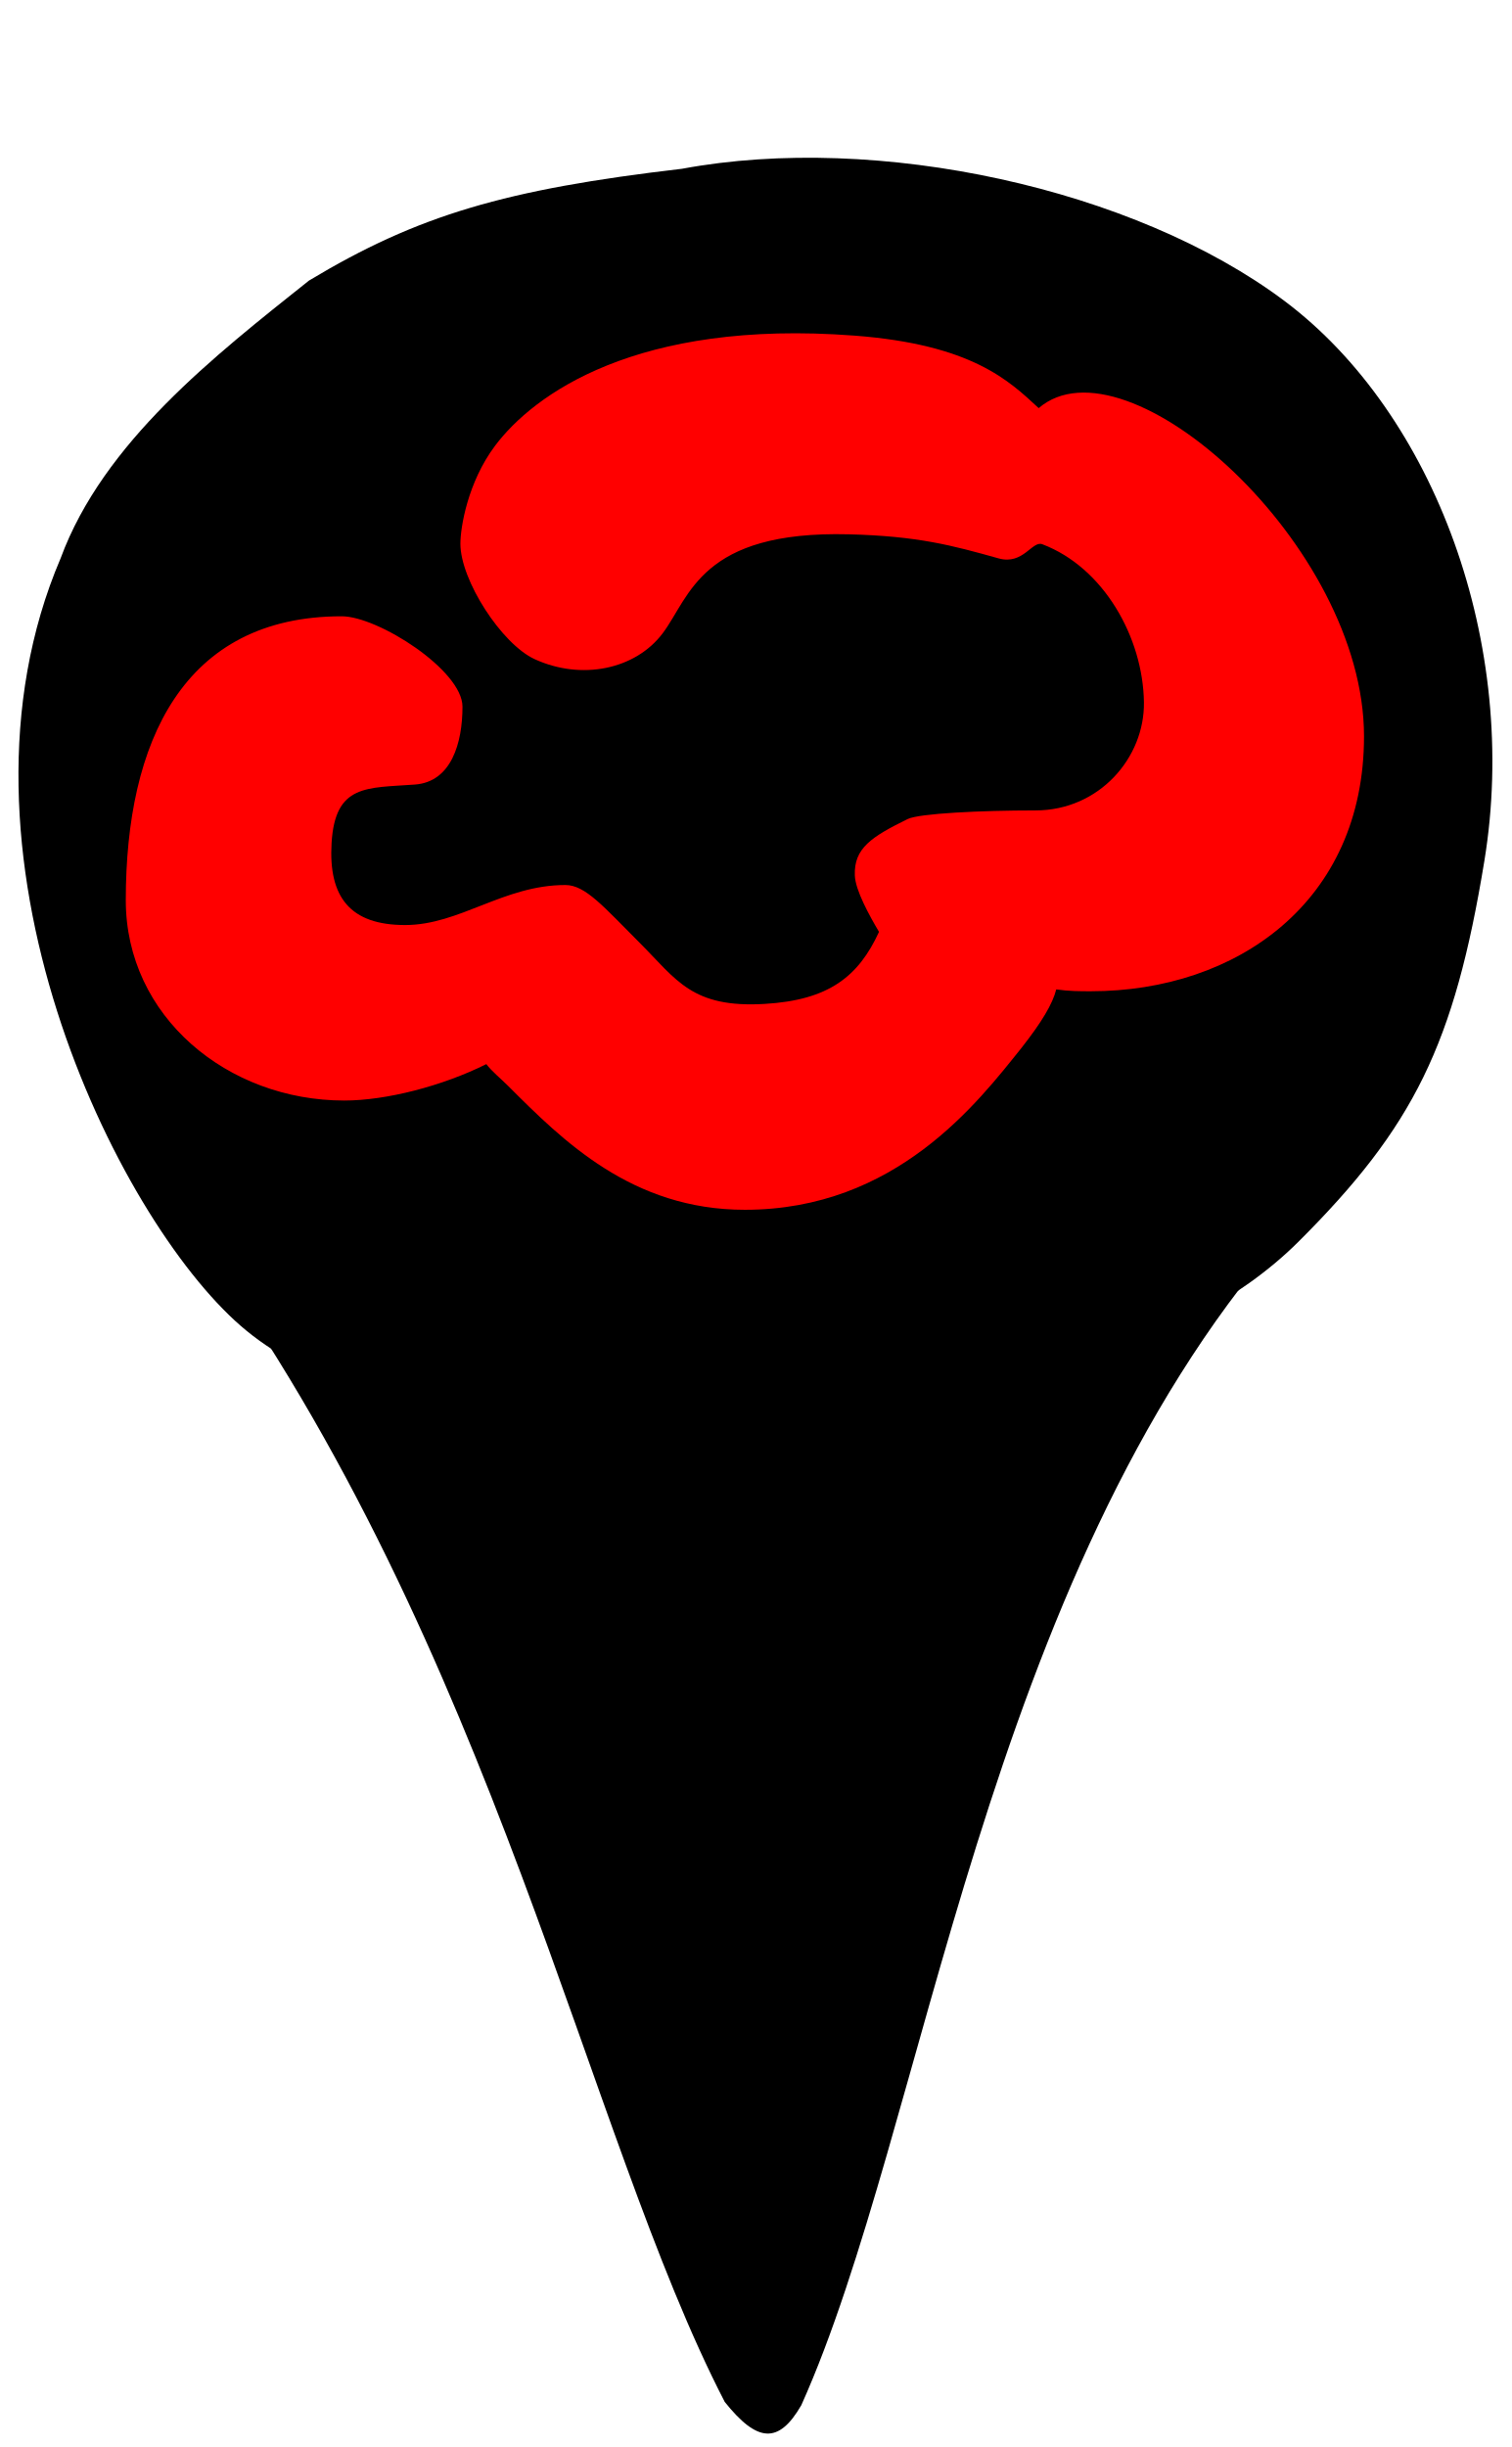
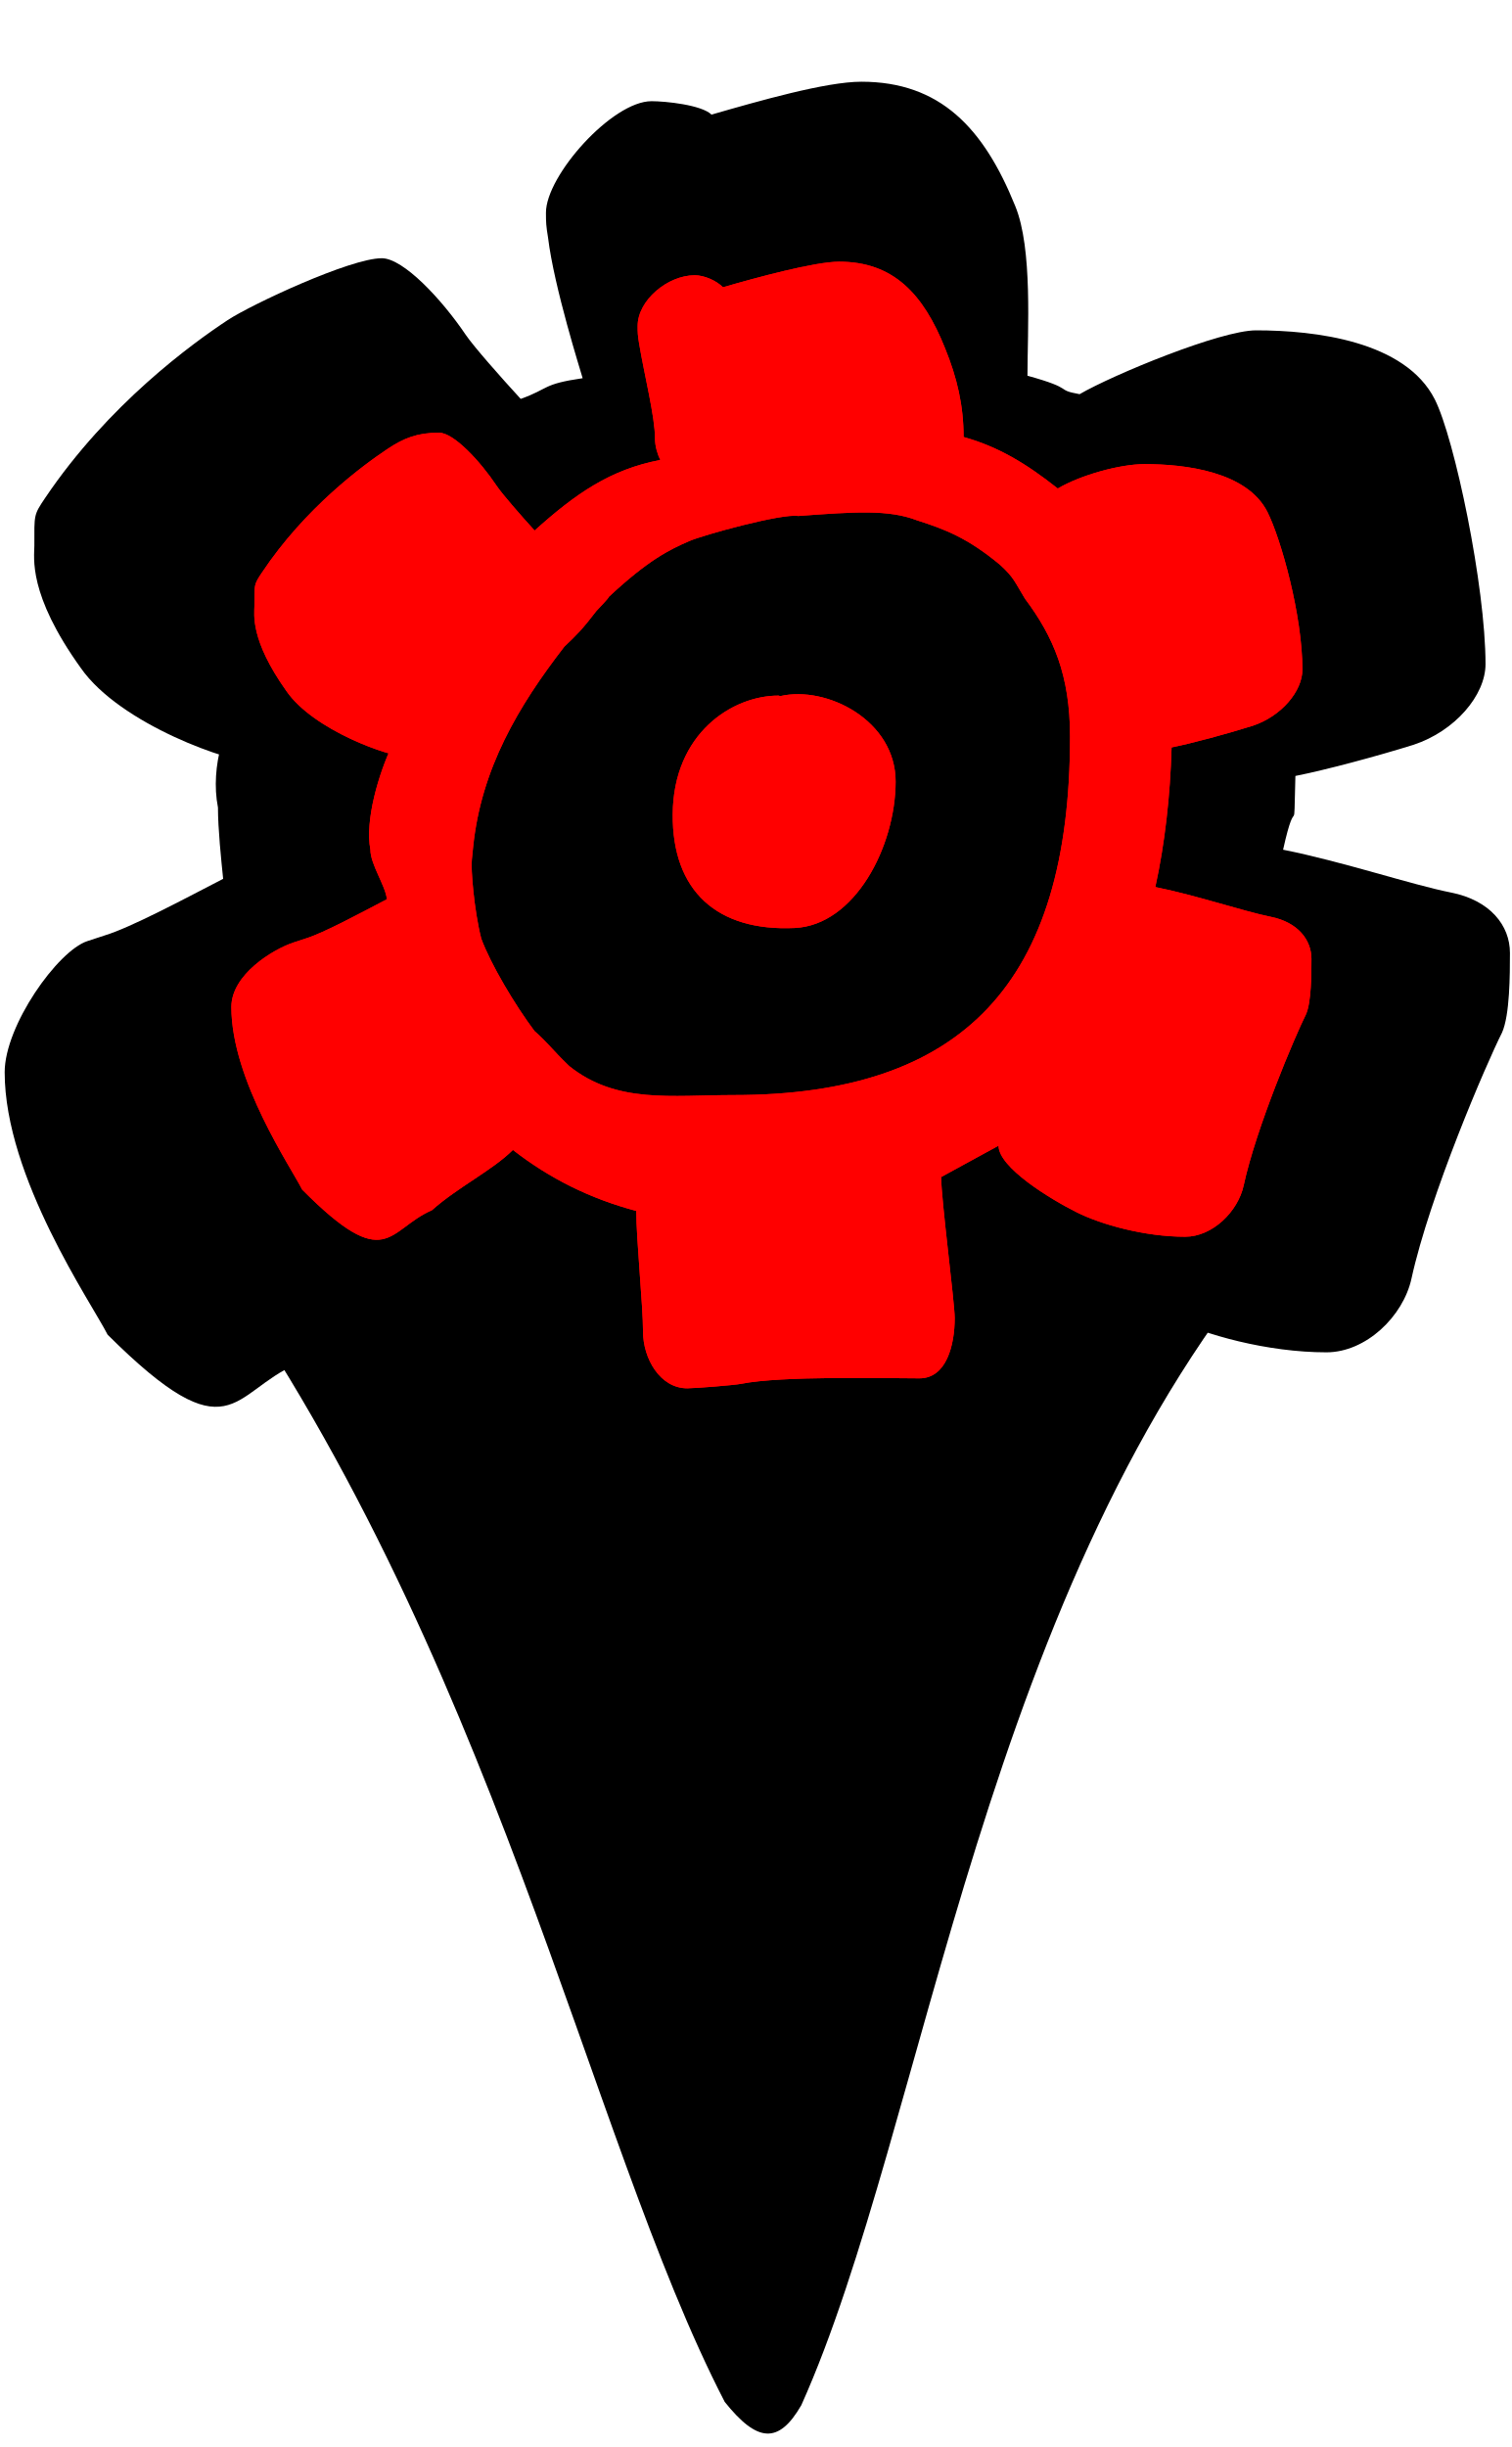
<svg xmlns="http://www.w3.org/2000/svg" version="1.1" width="42" height="68" id="svg3173">
  <defs id="defs3175" />
  <path style="fill:#000000" id="path145" d="M 5.529,34.509 C 13.779,45.848 16.286,59.292 20.143,66.747 c 0.896,1.12 1.492,1.192 2.128,0.092 C 25.757,59.076 27.338,43.89 35.609,34.392 26.483,39.383 3.489,24.31 5.529,34.509 z" />
-   <path style="fill:#000000;fill-opacity:1" id="path2993" d="M 8.586,7.798 C 11.619,5.974 14.051,5.264 18.956,4.69 c 5.422,-1.009 12.573,0.541 16.751,3.678 4.177,3.137 6.532,9.555 5.55,15.55 -0.837,5.111 -1.964,7.398 -5.182,10.602 -3.258,3.243 -9.448,4.666 -14.359,4.921 C 16.812,39.696 10.169,39.861 6.696,36.849 3.224,33.837 -1.786,23.637 1.685,15.514 2.873,12.291 5.964,9.888 8.586,7.798 z" />
  <text xml:space="preserve" style="font-size:22px;font-style:normal;font-variant:normal;font-weight:bold;font-stretch:normal;text-align:center;line-height:125%;letter-spacing:0px;word-spacing:0px;text-anchor:middle;fill:#000000;fill-opacity:1;stroke:none;font-family:Pecita;-inkscape-font-specification:Pecita Bold" x="-72.61" y="-16.36" id="text2991" transform="scale(1,-1)">
    <tspan id="tspan2993" x="-72.61" y="-16.36" />
  </text>
-   <g style="font-size:29.011px;font-style:normal;font-variant:normal;font-weight:bold;font-stretch:normal;text-align:center;line-height:125%;letter-spacing:0px;word-spacing:0px;text-anchor:middle;fill:#ff0000;fill-opacity:1;stroke:none;font-family:DIN Condensed;-inkscape-font-specification:DIN Condensed" id="text2995">
-     <path d="m 13.516,29.57 c 0.152,0.202 0.405,0.405 0.607,0.607 1.518,1.518 3.442,3.442 6.579,3.442 4.201,0 6.478,-2.986 7.693,-4.504 0.557,-0.709 0.86,-1.215 0.962,-1.62 0.354,0.051 0.658,0.051 0.962,0.051 4.049,0 7.592,-2.48 7.592,-7.086 0,-5.314 -6.611,-11.207 -9.042,-9.119 -0.822,-0.759 -1.849,-1.767 -5.129,-2.015 -6.056,-0.459 -8.918,1.645 -9.981,3.062 -0.759,1.012 -0.963,2.267 -0.963,2.722 0,1.012 1.145,2.786 2.065,3.208 1.3,0.596 2.801,0.289 3.56,-0.723 0.759,-1.012 1.05,-2.852 5.171,-2.747 1.924,0.049 2.881,0.31 4.162,0.669 0.687,0.192 0.932,-0.501 1.216,-0.393 1.704,0.646 2.799,2.589 2.824,4.392 0.021,1.541 -1.243,3.005 -3.014,3.005 -1.518,0 -3.234,0.083 -3.552,0.239 -1.012,0.497 -1.497,0.813 -1.469,1.568 0.015,0.415 0.406,1.117 0.672,1.568 -0.572,1.243 -1.394,1.897 -3.18,2.002 -2.021,0.119 -2.447,-0.673 -3.46,-1.686 -1.012,-1.012 -1.519,-1.618 -2.076,-1.618 -1.721,0 -2.937,1.112 -4.456,1.112 -1.518,0 -2.134,-0.766 -2.043,-2.282 0.099,-1.639 0.977,-1.523 2.318,-1.622 1.009,-0.075 1.32,-1.152 1.32,-2.164 0,-1.012 -2.345,-2.512 -3.357,-2.512 -4.403,0 -6.001,3.487 -6.001,7.89 0,3.239 2.834,5.567 6.073,5.567 1.164,0 2.733,-0.405 3.948,-1.012" style="font-size:50.611px;fill:#ff0000;font-family:Pecita;-inkscape-font-specification:Pecita" id="path3012" />
+   <path id="path3025" style="font-size:37.668px;font-style:normal;font-variant:normal;font-weight:bold;font-stretch:normal;text-align:center;line-height:125%;letter-spacing:0px;word-spacing:0px;text-anchor:middle;fill:#000000;fill-opacity:1;stroke:none;font-family:Pecita;-inkscape-font-specification:Pecita" d="m 30.692,36.189 c 0,0.866 0.702,-0.124 1.796,0.417 0.985,0.487 2.737,0.974 4.379,0.974 1.095,0 2.133,-0.994 2.364,-2.053 0.506,-2.311 2.078,-5.964 2.515,-6.83 0.219,-0.487 0.221,-1.622 0.221,-2.217 0,-0.758 -0.547,-1.462 -1.642,-1.678 -1.095,-0.217 -3.021,-0.864 -4.663,-1.189 0.383,-1.732 0.288,-0.101 0.342,-2.05 0.821,-0.162 2.244,-0.541 3.284,-0.866 1.149,-0.379 2,-1.375 2,-2.241 0,-2.165 -0.861,-6.273 -1.409,-7.356 -0.821,-1.624 -3.328,-1.92 -4.97,-1.92 -0.985,0 -3.972,1.233 -4.903,1.774 -0.714,-0.129 -0.081,-0.134 -1.449,-0.513 0,-1.245 0.151,-3.529 -0.342,-4.72 C 27.34,3.556 26.129,2.271 23.94,2.271 c -0.985,0 -2.851,0.536 -4.165,0.914 -0.274,-0.271 -1.283,-0.373 -1.666,-0.373 -1.095,0 -2.935,2.068 -2.935,3.097 0,0.271 0.004,0.368 0.058,0.693 0.169,1.391 0.916,3.739 0.962,3.908 -1.134,0.165 -0.918,0.288 -1.722,0.575 C 13.925,10.489 13.159,9.623 12.94,9.298 12.283,8.324 11.213,7.176 10.611,7.176 c -0.876,0 -3.624,1.285 -4.281,1.718 C 5.345,9.544 3.009,11.235 1.257,13.834 c -0.328,0.487 -0.302,0.464 -0.302,1.331 0,0.325 -0.188,1.339 1.29,3.397 1.095,1.57 4.168,2.644 4.934,2.644 0.737,-3.832 -1.578,-1.103 -1.121,1.235 0,0.596 0.089,1.44 0.144,1.981 -1.149,0.596 -2.572,1.353 -3.284,1.57 l -0.493,0.162 c -0.821,0.271 -2.295,2.344 -2.295,3.643 0,2.923 2.424,6.427 2.861,7.293 3.43,3.414 3.437,1.6 5.239,0.823 1.053,-0.929 2.449,-1.596 3.27,-2.408 1.478,1.137 2.701,2.804 4.562,3.291 0,1.137 0.274,3.79 0.274,4.818 0,1.083 0.692,2.267 1.786,2.267 0.328,0 1.904,-0.126 2.178,-0.18 1.642,-0.325 5.831,-0.219 7.199,-0.219 1.095,0 1.425,-1.327 1.425,-2.41 0,-0.596 -0.547,-4.764 -0.547,-5.63" />
+   <g transform="translate(1,0.6)" id="g3044" style="font-size:21.592px;font-style:normal;font-variant:normal;font-weight:bold;font-stretch:normal;text-align:center;line-height:125%;letter-spacing:0px;word-spacing:0px;text-anchor:middle;fill:#ff0000;fill-opacity:1;stroke:none;font-family:DIN Condensed;-inkscape-font-specification:DIN Condensed">
+     <path id="path3046" style="font-size:37.668px;fill:#ff0000;font-family:Pecita;-inkscape-font-specification:Pecita" d="m 20.638,18.73 c -1.285,0 -2.925,1.049 -2.941,3.297 -0.015,2.132 1.233,3.262 3.391,3.161 1.668,-0.078 2.801,-2.256 2.805,-4.064 0.004,-1.706 -1.918,-2.678 -3.206,-2.38 M 13.865,28.064 C 13.3,27.311 12.638,26.191 12.376,25.483 12.176,24.696 12.082,23.531 12.115,23.283 l 0.035,-0.344 c 0.222,-2.173 1.255,-3.913 2.536,-5.57 0.334,-0.316 0.502,-0.482 0.889,-0.989 0.023,-0.03 0.349,-0.359 0.349,-0.397 1.092,-1.017 1.67,-1.303 2.238,-1.549 0.38,-0.165 2.569,-0.771 3.021,-0.695 1.576,-0.116 2.51,-0.184 3.302,0.12 0.771,0.246 1.406,0.485 2.311,1.238 0.389,0.354 0.409,0.48 0.693,0.942 0.791,1.055 1.251,2.132 1.251,3.827 0,6.856 -2.984,9.965 -9.349,9.965 -1.733,0 -3.252,0.248 -4.57,-0.806 -0.527,-0.51 -0.552,-0.608 -0.989,-0.995 m 12.921,3.208 c 0,0.603 1.42,1.475 2.174,1.852 0.678,0.339 1.883,0.678 3.013,0.678 0.753,0 1.468,-0.692 1.627,-1.428 0.348,-1.608 1.43,-4.15 1.731,-4.752 0.151,-0.339 0.152,-1.128 0.152,-1.543 0,-0.527 -0.377,-1.017 -1.13,-1.168 -0.753,-0.151 -2.079,-0.601 -3.209,-0.827 0.264,-1.205 0.414,-2.524 0.452,-3.88 0.565,-0.113 1.544,-0.377 2.26,-0.603 0.791,-0.264 1.376,-0.957 1.376,-1.559 0,-1.507 -0.593,-3.621 -0.969,-4.375 -0.565,-1.13 -2.29,-1.336 -3.42,-1.336 -0.678,0 -1.77,0.301 -2.411,0.678 -0.904,-0.716 -1.675,-1.168 -2.617,-1.431 0,-0.866 -0.178,-1.642 -0.517,-2.471 -0.603,-1.507 -1.436,-2.401 -2.943,-2.401 -0.678,0 -2.323,0.447 -3.227,0.711 -0.188,-0.188 -0.522,-0.334 -0.786,-0.334 -0.753,0 -1.587,0.696 -1.587,1.411 0,0.188 0.003,0.256 0.04,0.482 0.151,0.904 0.442,2.034 0.442,2.637 0,0.226 0.073,0.452 0.148,0.603 -1.394,0.264 -2.363,0.944 -3.493,1.961 -0.377,-0.414 -0.904,-1.017 -1.055,-1.243 -0.452,-0.678 -1.189,-1.476 -1.603,-1.476 -0.603,0 -0.979,0.151 -1.431,0.452 -0.678,0.452 -2.286,1.629 -3.491,3.437 -0.226,0.339 -0.208,0.323 -0.208,0.926 0,0.226 -0.129,0.932 0.888,2.363 0.753,1.092 2.868,1.839 3.395,1.839 0.507,-2.666 -1.374,0.942 -1.06,2.569 0,0.414 0.422,1.002 0.459,1.379 -0.791,0.414 -1.77,0.942 -2.26,1.092 L 7.153,25.593 c -0.565,0.188 -1.723,0.887 -1.723,1.791 0,2.034 1.668,4.472 1.969,5.075 2.361,2.375 2.365,1.113 3.606,0.572 0.725,-0.646 1.686,-1.11 2.251,-1.675 1.017,0.791 2.147,1.356 3.428,1.695 0,0.791 0.188,2.637 0.188,3.352 0,0.753 0.476,1.577 1.229,1.577 0.226,0 1.311,-0.087 1.499,-0.125 1.13,-0.226 4.013,-0.152 4.954,-0.152 0.753,0 0.981,-0.923 0.981,-1.677 0,-0.414 -0.377,-3.315 -0.377,-3.917" />
+     <path d="m 20.638,18.73 c -1.285,0 -2.925,1.049 -2.941,3.297 -0.015,2.132 1.233,3.262 3.391,3.161 1.668,-0.078 2.801,-2.256 2.805,-4.064 0.004,-1.706 -1.918,-2.678 -3.206,-2.38 M 13.865,28.064 C 13.3,27.311 12.638,26.191 12.376,25.483 12.176,24.696 12.082,23.531 12.115,23.283 l 0.035,-0.344 c 0.222,-2.173 1.255,-3.913 2.536,-5.57 0.334,-0.316 0.502,-0.482 0.889,-0.989 0.023,-0.03 0.349,-0.359 0.349,-0.397 1.092,-1.017 1.67,-1.303 2.238,-1.549 0.38,-0.165 2.569,-0.771 3.021,-0.695 1.576,-0.116 2.51,-0.184 3.302,0.12 0.771,0.246 1.406,0.485 2.311,1.238 0.389,0.354 0.409,0.48 0.693,0.942 0.791,1.055 1.251,2.132 1.251,3.827 0,6.856 -2.984,9.965 -9.349,9.965 -1.733,0 -3.252,0.248 -4.57,-0.806 -0.527,-0.51 -0.552,-0.608 -0.989,-0.995 m 12.921,3.208 c 0,0.603 1.42,1.475 2.174,1.852 0.678,0.339 1.883,0.678 3.013,0.678 0.753,0 1.468,-0.692 1.627,-1.428 0.348,-1.608 1.43,-4.15 1.731,-4.752 0.151,-0.339 0.152,-1.128 0.152,-1.543 0,-0.527 -0.377,-1.017 -1.13,-1.168 -0.753,-0.151 -2.079,-0.601 -3.209,-0.827 0.264,-1.205 0.414,-2.524 0.452,-3.88 0.565,-0.113 1.544,-0.377 2.26,-0.603 0.791,-0.264 1.376,-0.957 1.376,-1.559 0,-1.507 -0.593,-3.621 -0.969,-4.375 -0.565,-1.13 -2.29,-1.336 -3.42,-1.336 -0.678,0 -1.77,0.301 -2.411,0.678 -0.904,-0.716 -1.675,-1.168 -2.617,-1.431 0,-0.866 -0.178,-1.642 -0.517,-2.471 -0.603,-1.507 -1.436,-2.401 -2.943,-2.401 -0.678,0 -2.323,0.447 -3.227,0.711 -0.188,-0.188 -0.522,-0.334 -0.786,-0.334 -0.753,0 -1.587,0.696 -1.587,1.411 0,0.188 0.003,0.256 0.04,0.482 0.151,0.904 0.442,2.034 0.442,2.637 0,0.226 0.073,0.452 0.148,0.603 -1.394,0.264 -2.363,0.944 -3.493,1.961 -0.377,-0.414 -0.904,-1.017 -1.055,-1.243 -0.452,-0.678 -1.189,-1.476 -1.603,-1.476 -0.603,0 -0.979,0.151 -1.431,0.452 -0.678,0.452 -2.286,1.629 -3.491,3.437 -0.226,0.339 -0.208,0.323 -0.208,0.926 0,0.226 -0.129,0.932 0.888,2.363 0.753,1.092 2.868,1.839 3.395,1.839 0.507,-2.666 -1.374,0.942 -1.06,2.569 0,0.414 0.422,1.002 0.459,1.379 -0.791,0.414 -1.77,0.942 -2.26,1.092 L 7.153,25.593 c -0.565,0.188 -1.723,0.887 -1.723,1.791 0,2.034 1.668,4.472 1.969,5.075 2.361,2.375 2.365,1.113 3.606,0.572 0.725,-0.646 1.686,-1.11 2.251,-1.675 1.017,0.791 2.147,1.356 3.428,1.695 0,0.791 0.188,2.637 0.188,3.352 0,0.753 0.476,1.577 1.229,1.577 0.226,0 1.311,-0.087 1.499,-0.125 1.13,-0.226 4.013,-0.152 4.954,-0.152 0.753,0 0.981,-0.923 0.981,-1.677 0,-0.414 -0.377,-3.315 -0.377,-3.917" style="font-size:37.668px;fill:#ff0000;font-family:Pecita;-inkscape-font-specification:Pecita" id="path3048" />
  </g>
</svg>
